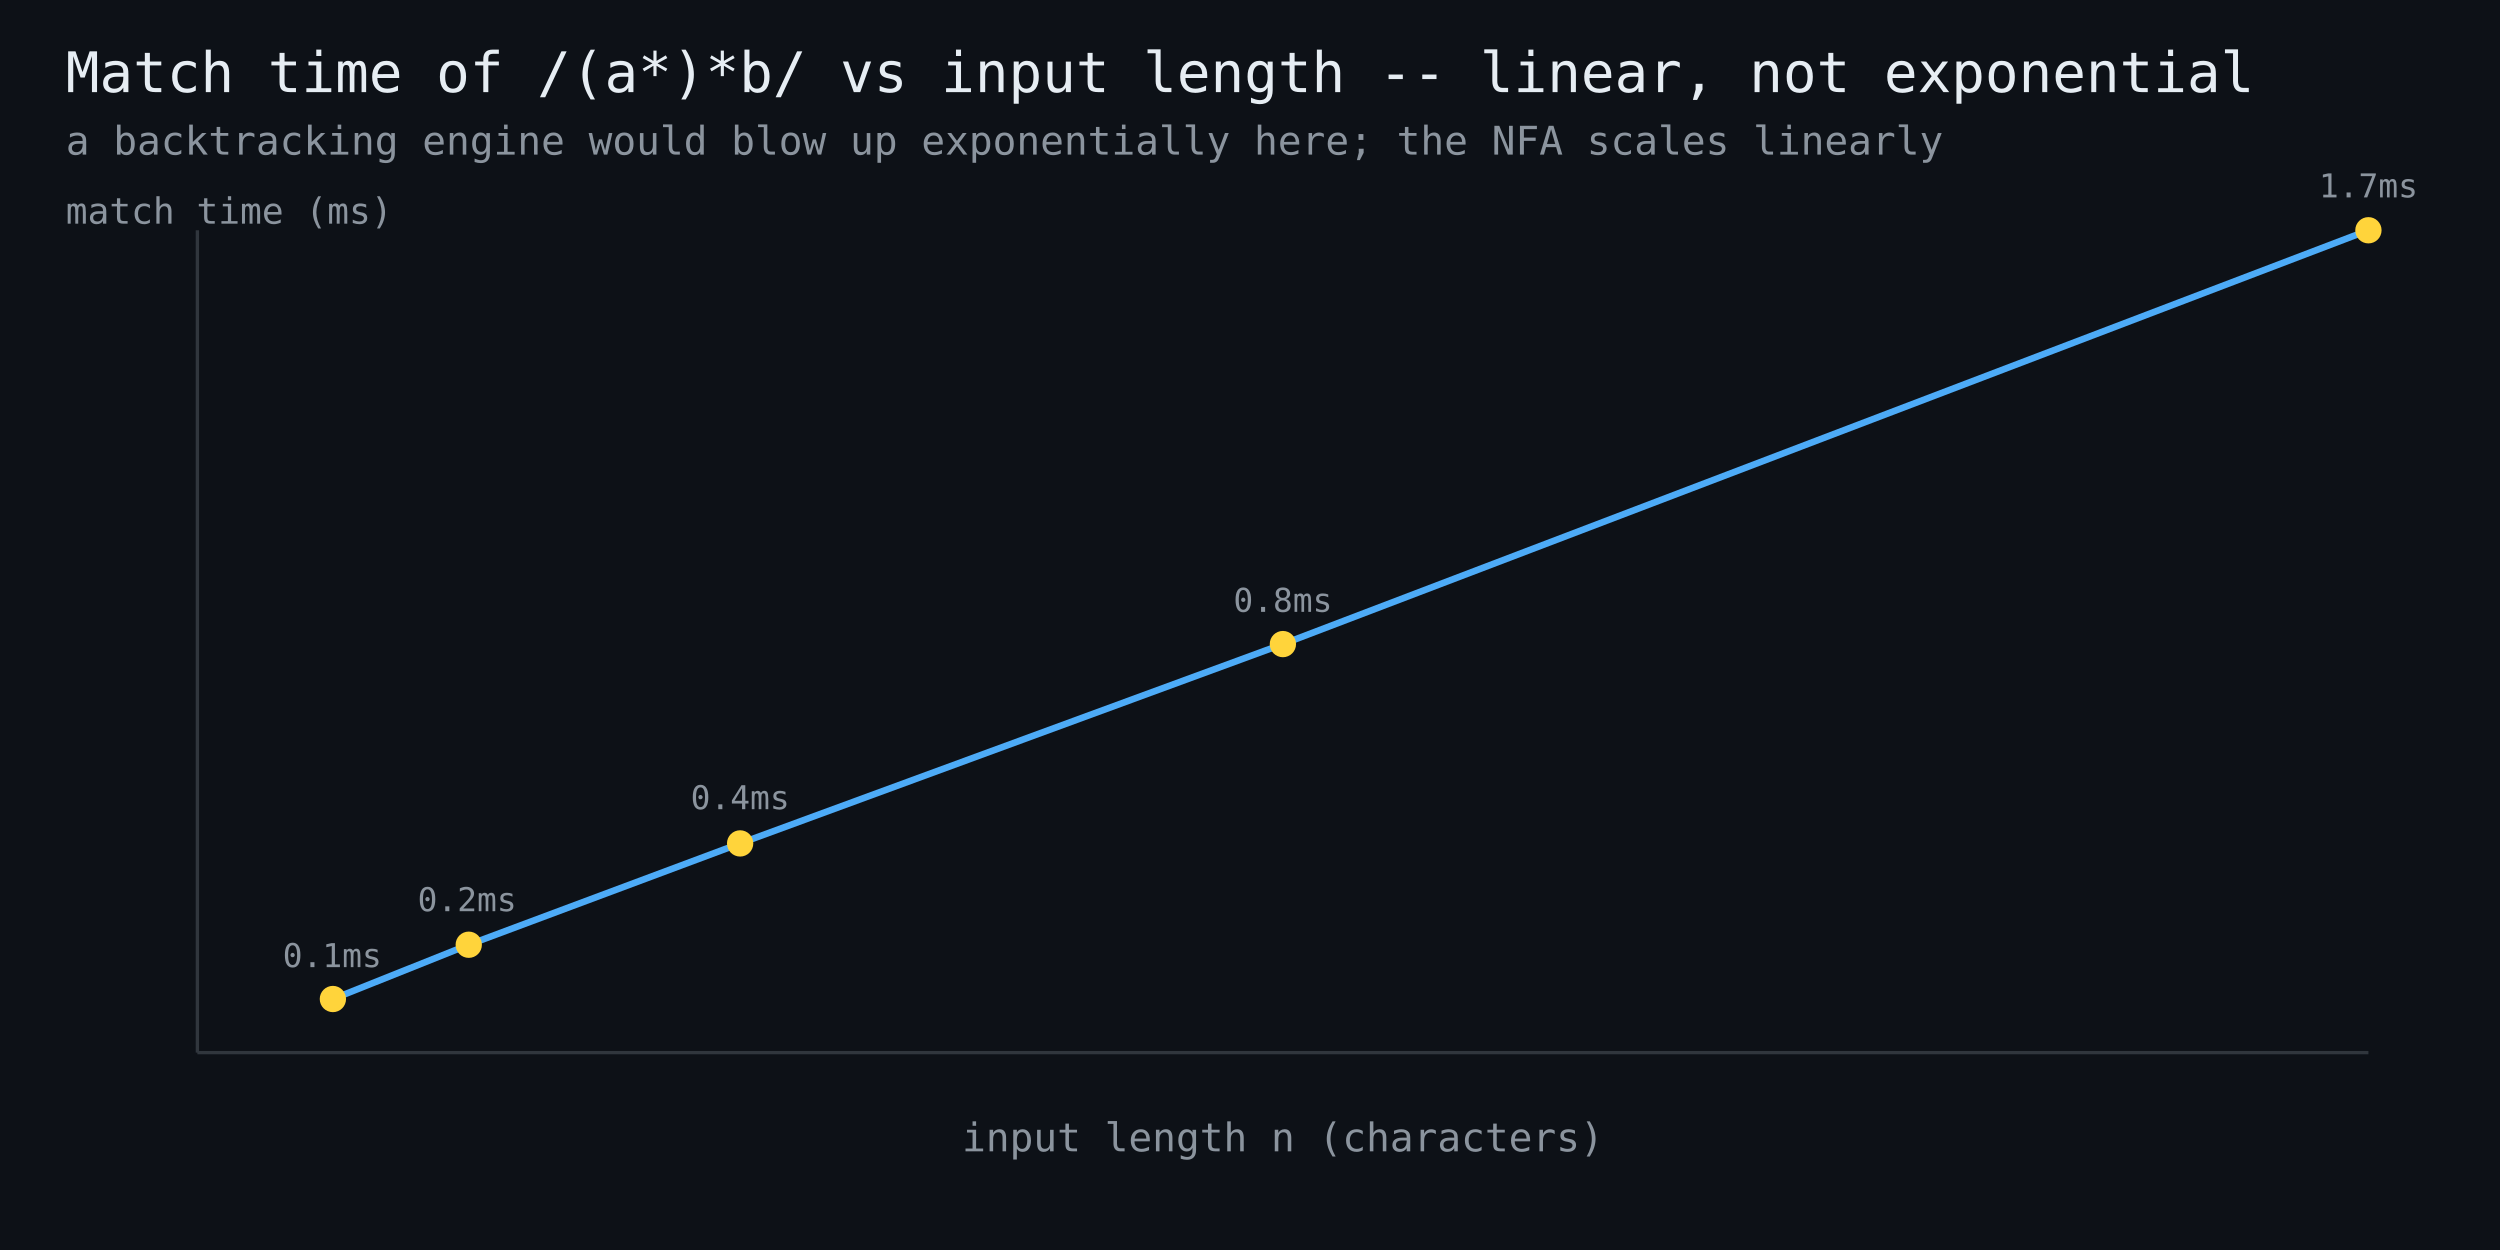
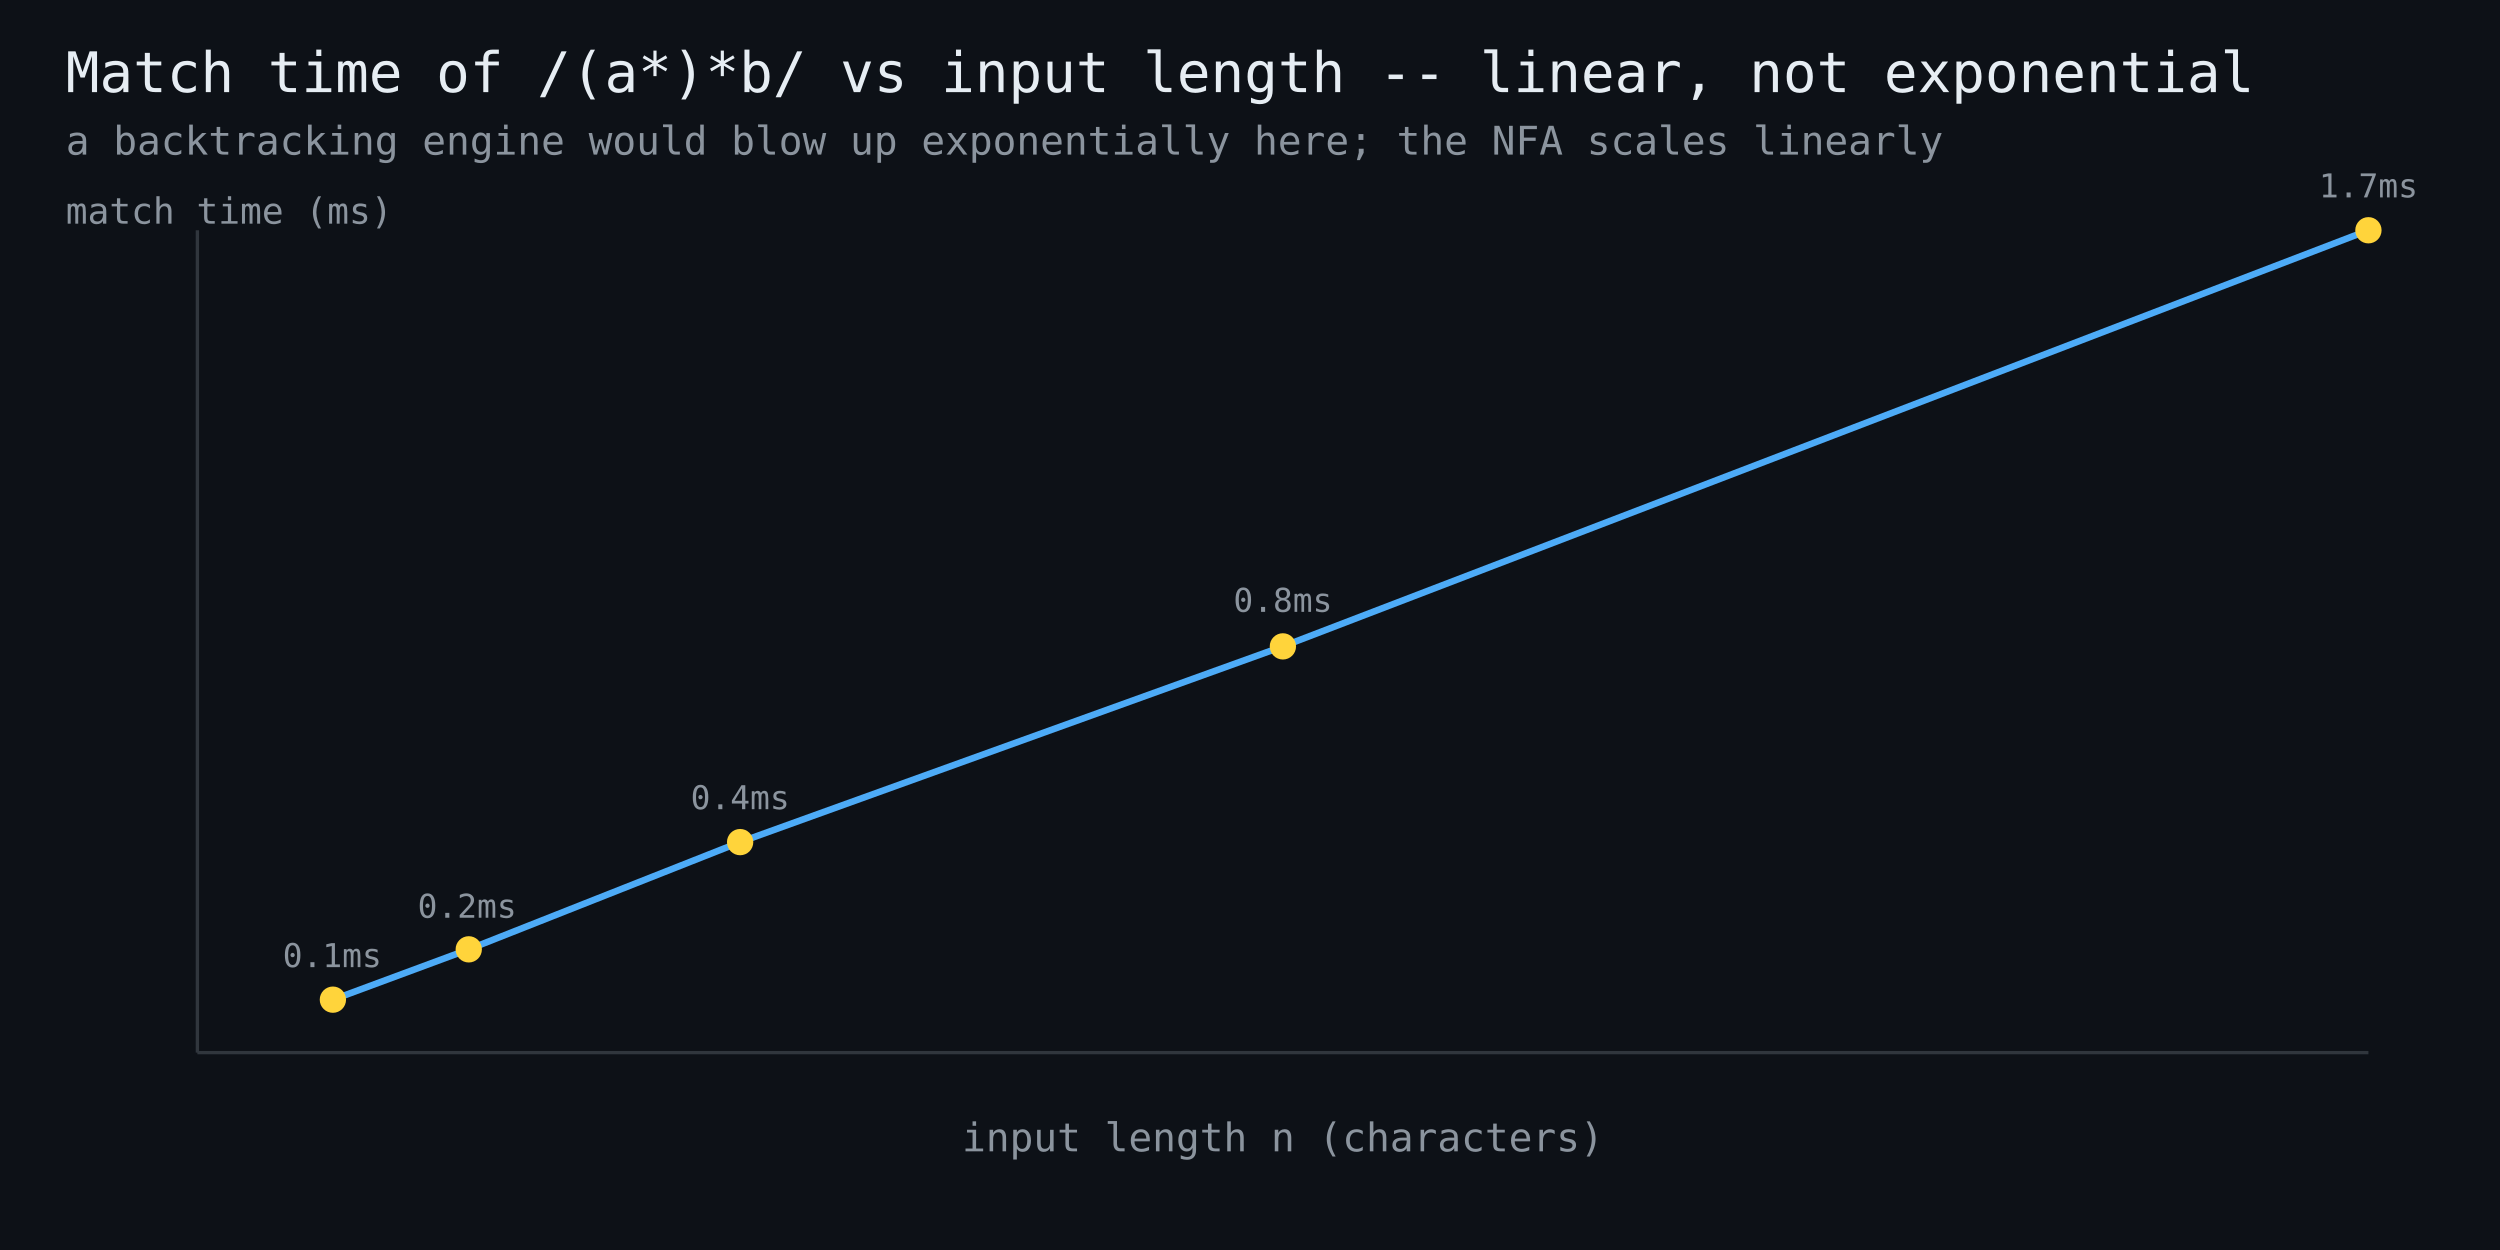
<svg xmlns="http://www.w3.org/2000/svg" width="760" height="380" viewBox="0 0 760 380" font-family="monospace">
  <rect width="760" height="380" fill="#0d1117" />
  <text x="20" y="28" fill="#e6edf3" font-size="17">Match time of /(a*)*b/ vs input length -- linear, not exponential</text>
  <text x="20" y="47" fill="#8b949e" font-size="12">a backtracking engine would blow up exponentially here; the NFA scales linearly</text>
  <line x1="60" y1="320" x2="720" y2="320" stroke="#30363d" stroke-width="1" />
  <line x1="60" y1="320" x2="60" y2="70" stroke="#30363d" stroke-width="1" />
-   <polyline points="101.2,303.7 142.5,287.2 225.0,256.4 390.0,195.8 720.0,70.0" fill="none" stroke="#4dabf7" stroke-width="2" />
-   <circle cx="101.2" cy="303.7" r="4" fill="#ffd43b" />
+   <polyline points="101.2,303.9 142.5,288.6 225.0,256.0 390.0,196.5 720.0,70.0" fill="none" stroke="#4dabf7" stroke-width="2" />
+   <circle cx="101.2" cy="303.9" r="4" fill="#ffd43b" />
  <text x="101" y="294" fill="#8b949e" font-size="10" text-anchor="middle">0.1ms</text>
-   <circle cx="142.5" cy="287.2" r="4" fill="#ffd43b" />
-   <text x="142" y="277" fill="#8b949e" font-size="10" text-anchor="middle">0.2ms</text>
-   <circle cx="225.0" cy="256.4" r="4" fill="#ffd43b" />
+   <circle cx="142.5" cy="288.6" r="4" fill="#ffd43b" />
+   <text x="142" y="279" fill="#8b949e" font-size="10" text-anchor="middle">0.2ms</text>
+   <circle cx="225.0" cy="256.0" r="4" fill="#ffd43b" />
  <text x="225" y="246" fill="#8b949e" font-size="10" text-anchor="middle">0.4ms</text>
-   <circle cx="390.0" cy="195.8" r="4" fill="#ffd43b" />
+   <circle cx="390.0" cy="196.5" r="4" fill="#ffd43b" />
  <text x="390" y="186" fill="#8b949e" font-size="10" text-anchor="middle">0.8ms</text>
  <circle cx="720.0" cy="70.0" r="4" fill="#ffd43b" />
  <text x="720" y="60" fill="#8b949e" font-size="10" text-anchor="middle">1.7ms</text>
  <text x="390" y="350" fill="#8b949e" font-size="12" text-anchor="middle">input length n (characters)</text>
  <text x="20" y="68" fill="#8b949e" font-size="11">match time (ms)</text>
</svg>
